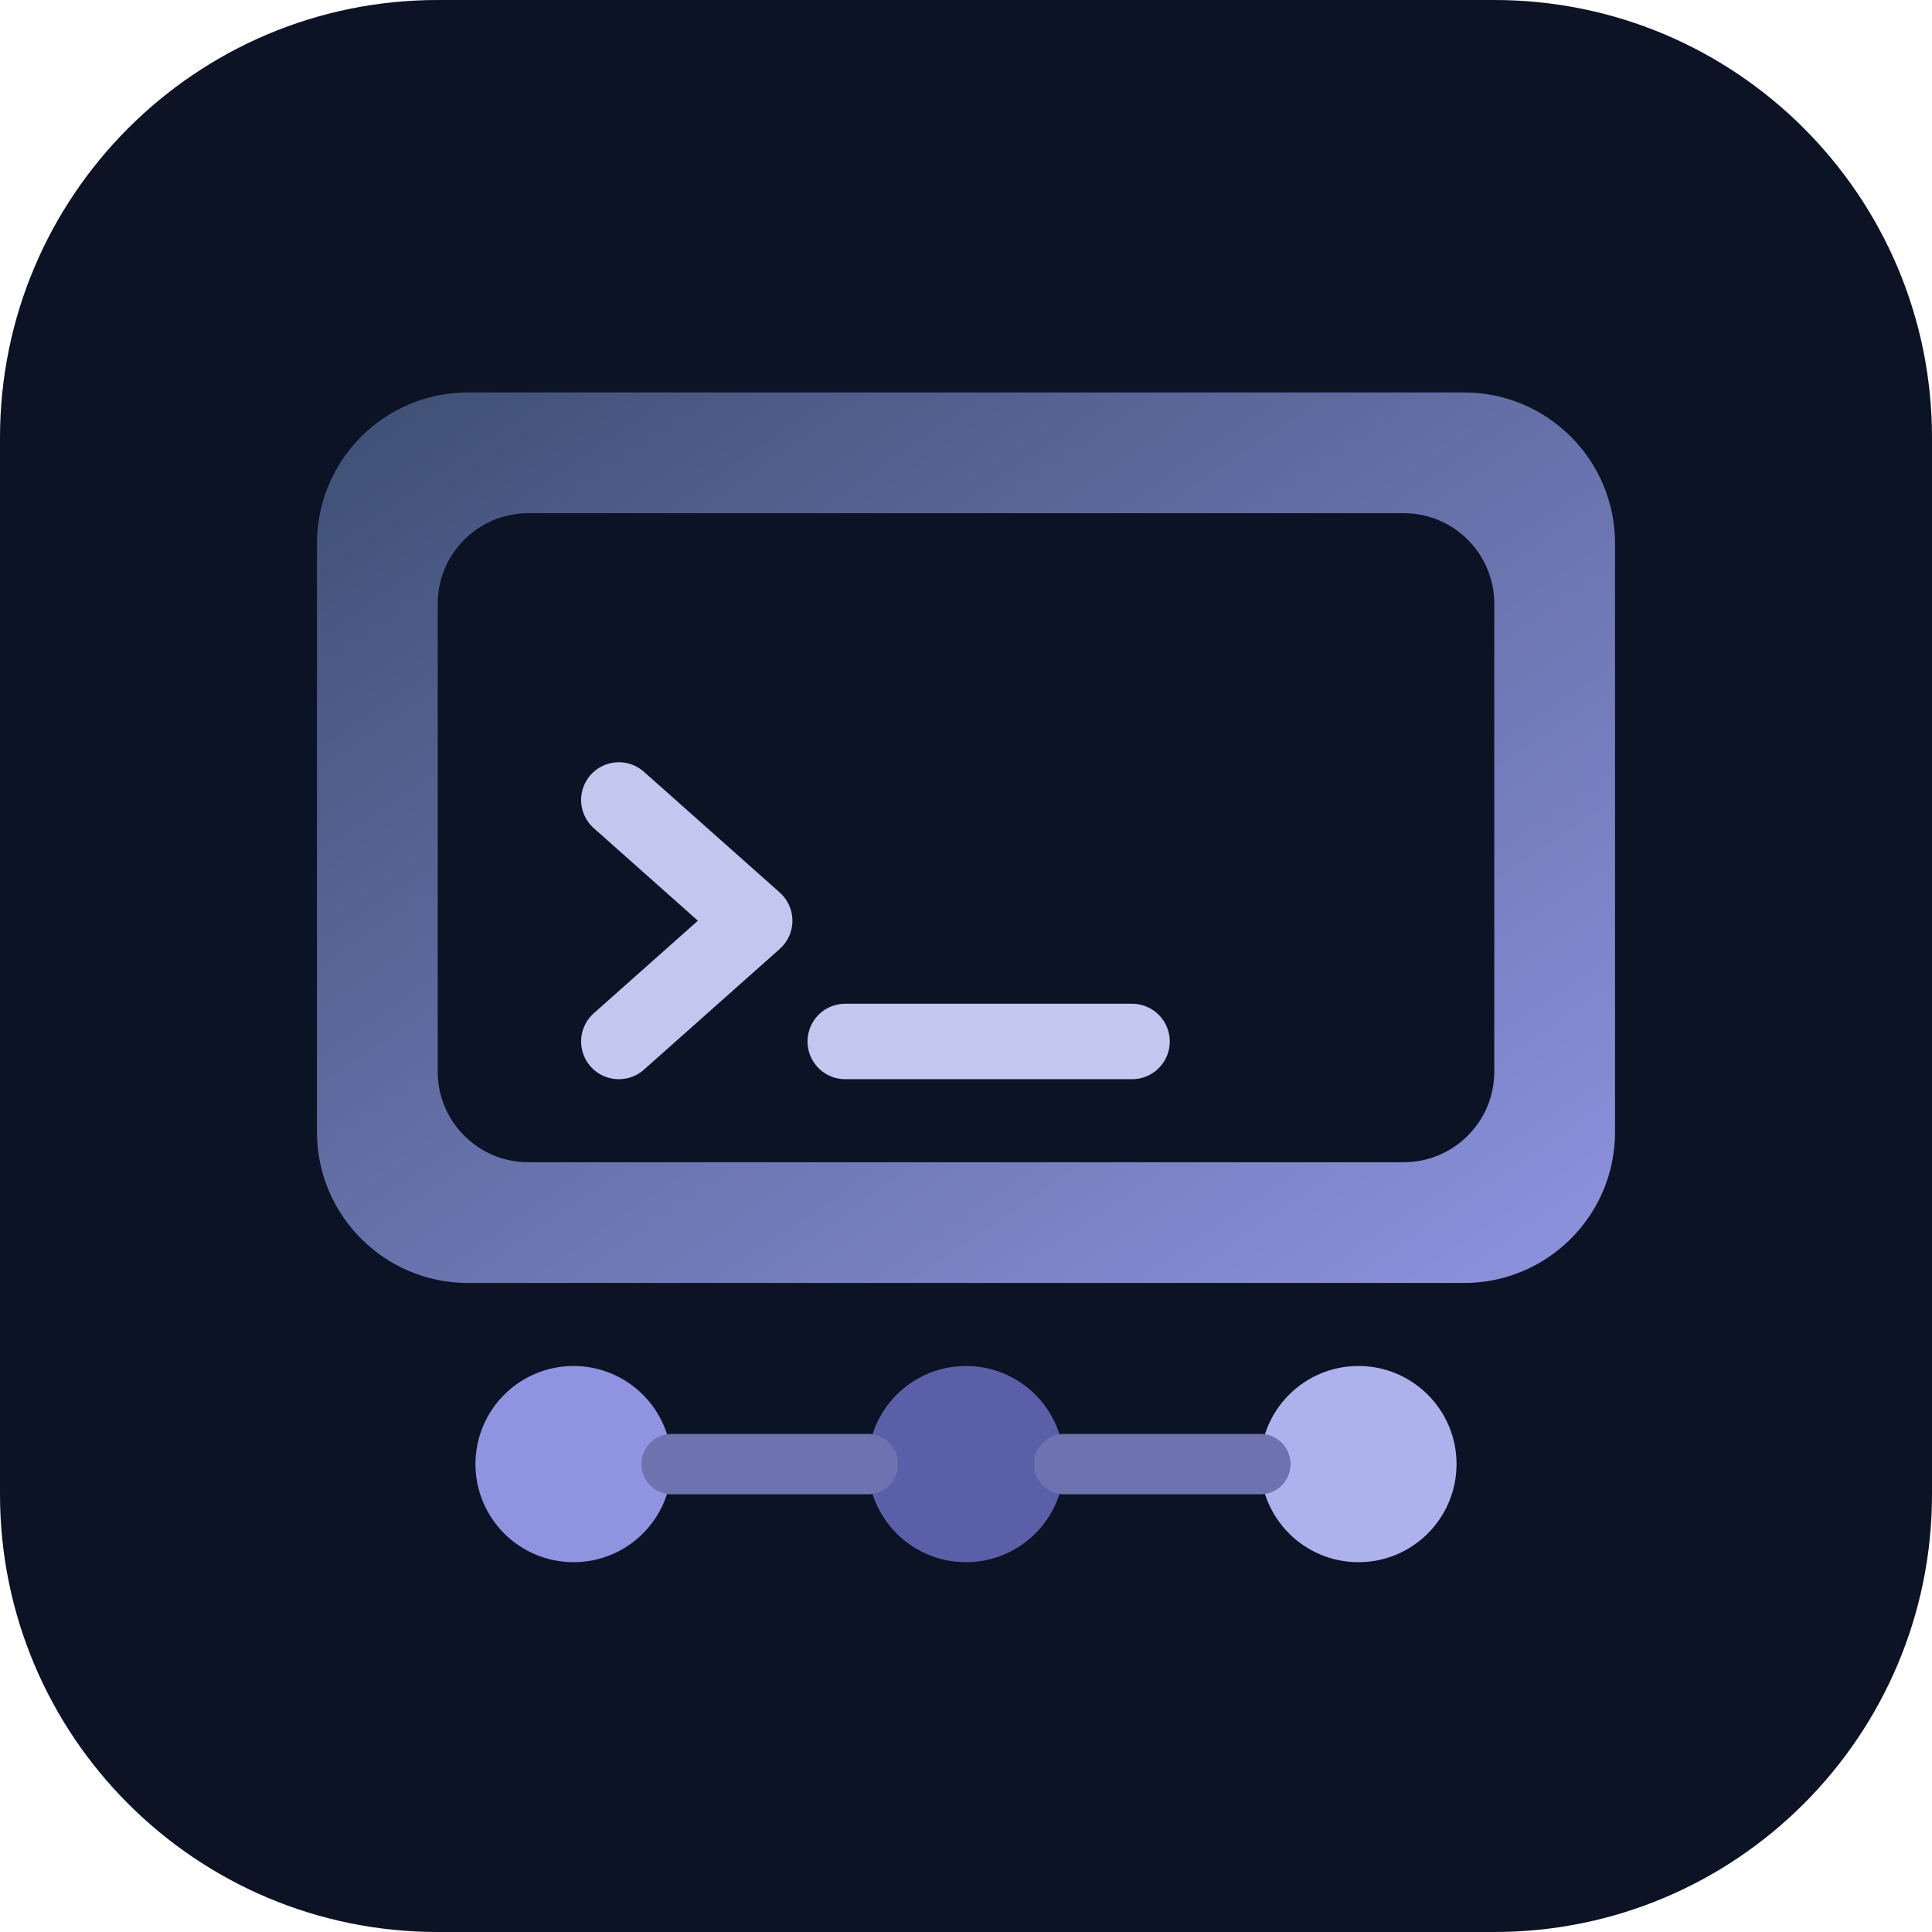
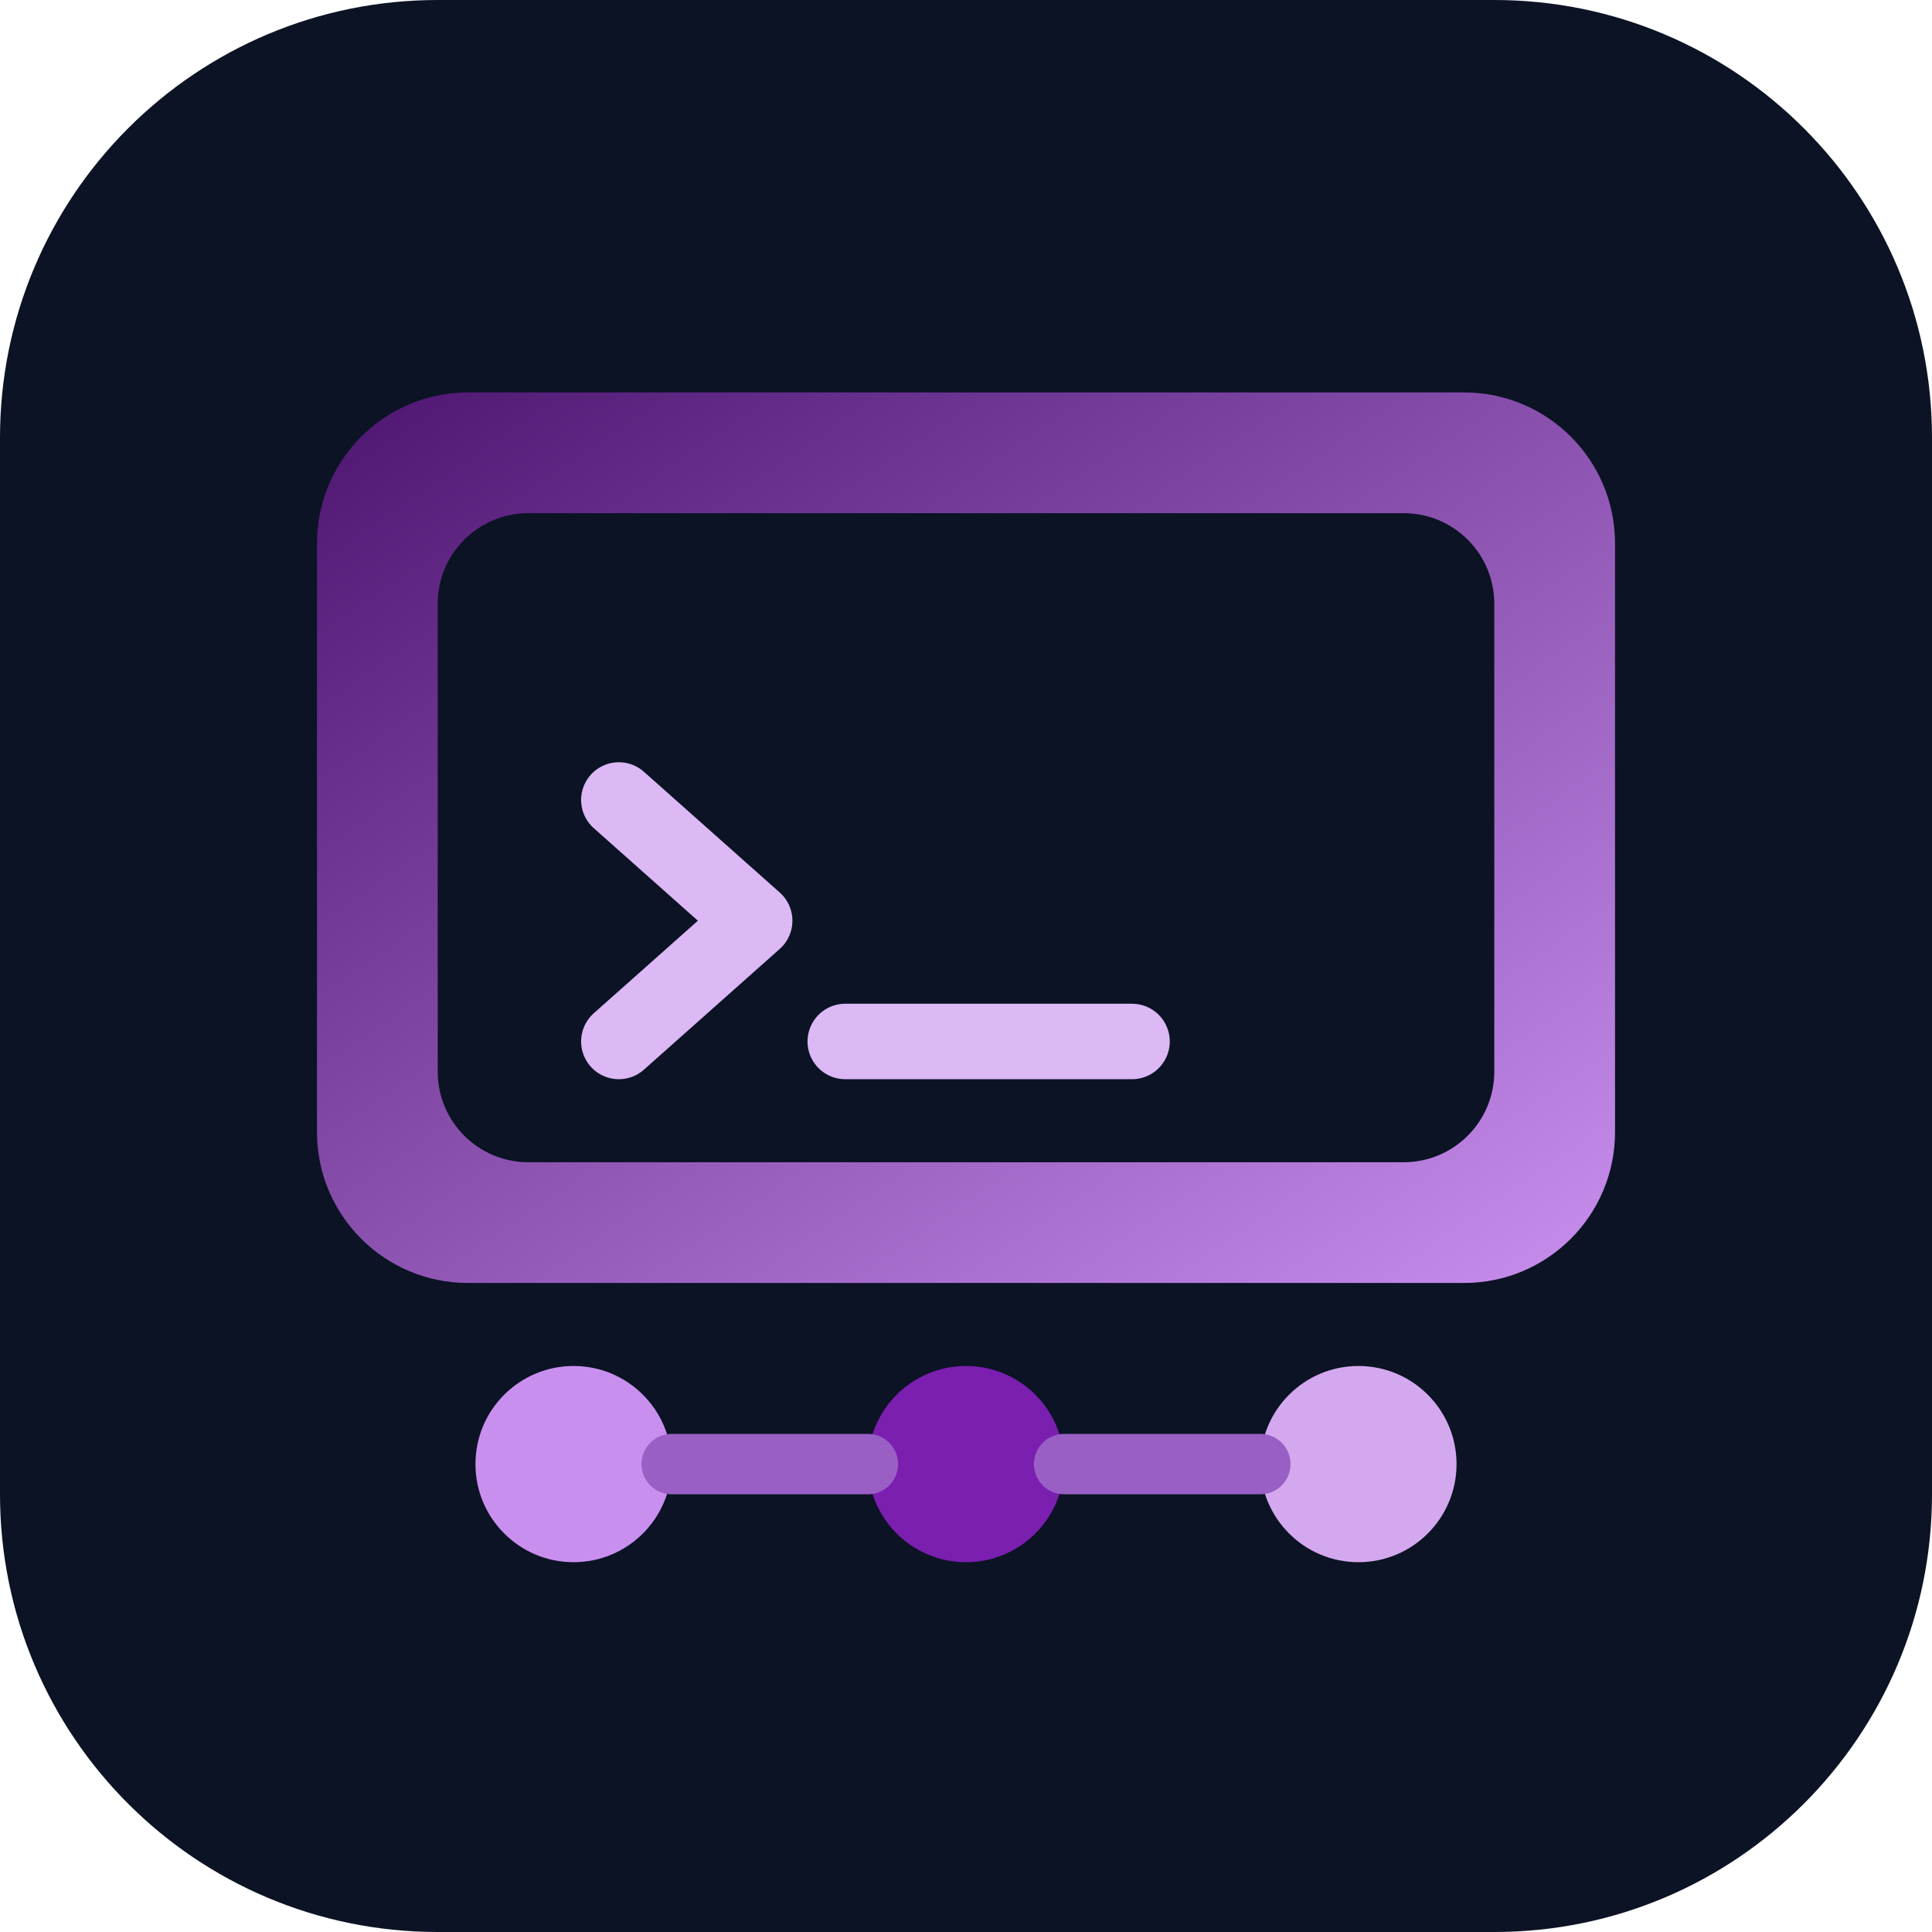
<svg xmlns="http://www.w3.org/2000/svg" viewBox="0 0 256 256">
  <defs>
    <linearGradient id="g" x1="0" x2="1" y1="0" y2="1">
-       <stop offset="0" stop-color="#3D4F73" />
-       <stop offset="1" stop-color="#8F93E0" />
+       <stop offset="0" stop-color="#4D1470" />
+       <stop offset="1" stop-color="#C98FEF" />
    </linearGradient>
  </defs>
  <rect width="256" height="256" rx="58" fill="#0B1324" />
  <rect x="42" y="52" width="172" height="118" rx="20" fill="url(#g)" />
  <rect x="58" y="68" width="140" height="86" rx="12" fill="#0B1324" />
-   <path d="M82 106l18 16-18 16M112 138h38" fill="none" stroke="#C3C6EF" stroke-width="10" stroke-linecap="round" stroke-linejoin="round" />
-   <circle cx="76" cy="194" r="13" fill="#8F93E0" />
-   <circle cx="128" cy="194" r="13" fill="#5B5FA8" />
-   <circle cx="180" cy="194" r="13" fill="#ADB1EC" />
-   <path d="M89 194h26M141 194h26" stroke="#6E72AE" stroke-width="8" stroke-linecap="round" />
+   <path d="M82 106l18 16-18 16M112 138h38" fill="none" stroke="#DCB8F5" stroke-width="10" stroke-linecap="round" stroke-linejoin="round" />
+   <circle cx="76" cy="194" r="13" fill="#C98FEF" />
+   <circle cx="128" cy="194" r="13" fill="#7A1FB0" />
+   <circle cx="180" cy="194" r="13" fill="#D4A8EE" />
+   <path d="M89 194h26M141 194h26" stroke="#9A5FC5" stroke-width="8" stroke-linecap="round" />
</svg>
